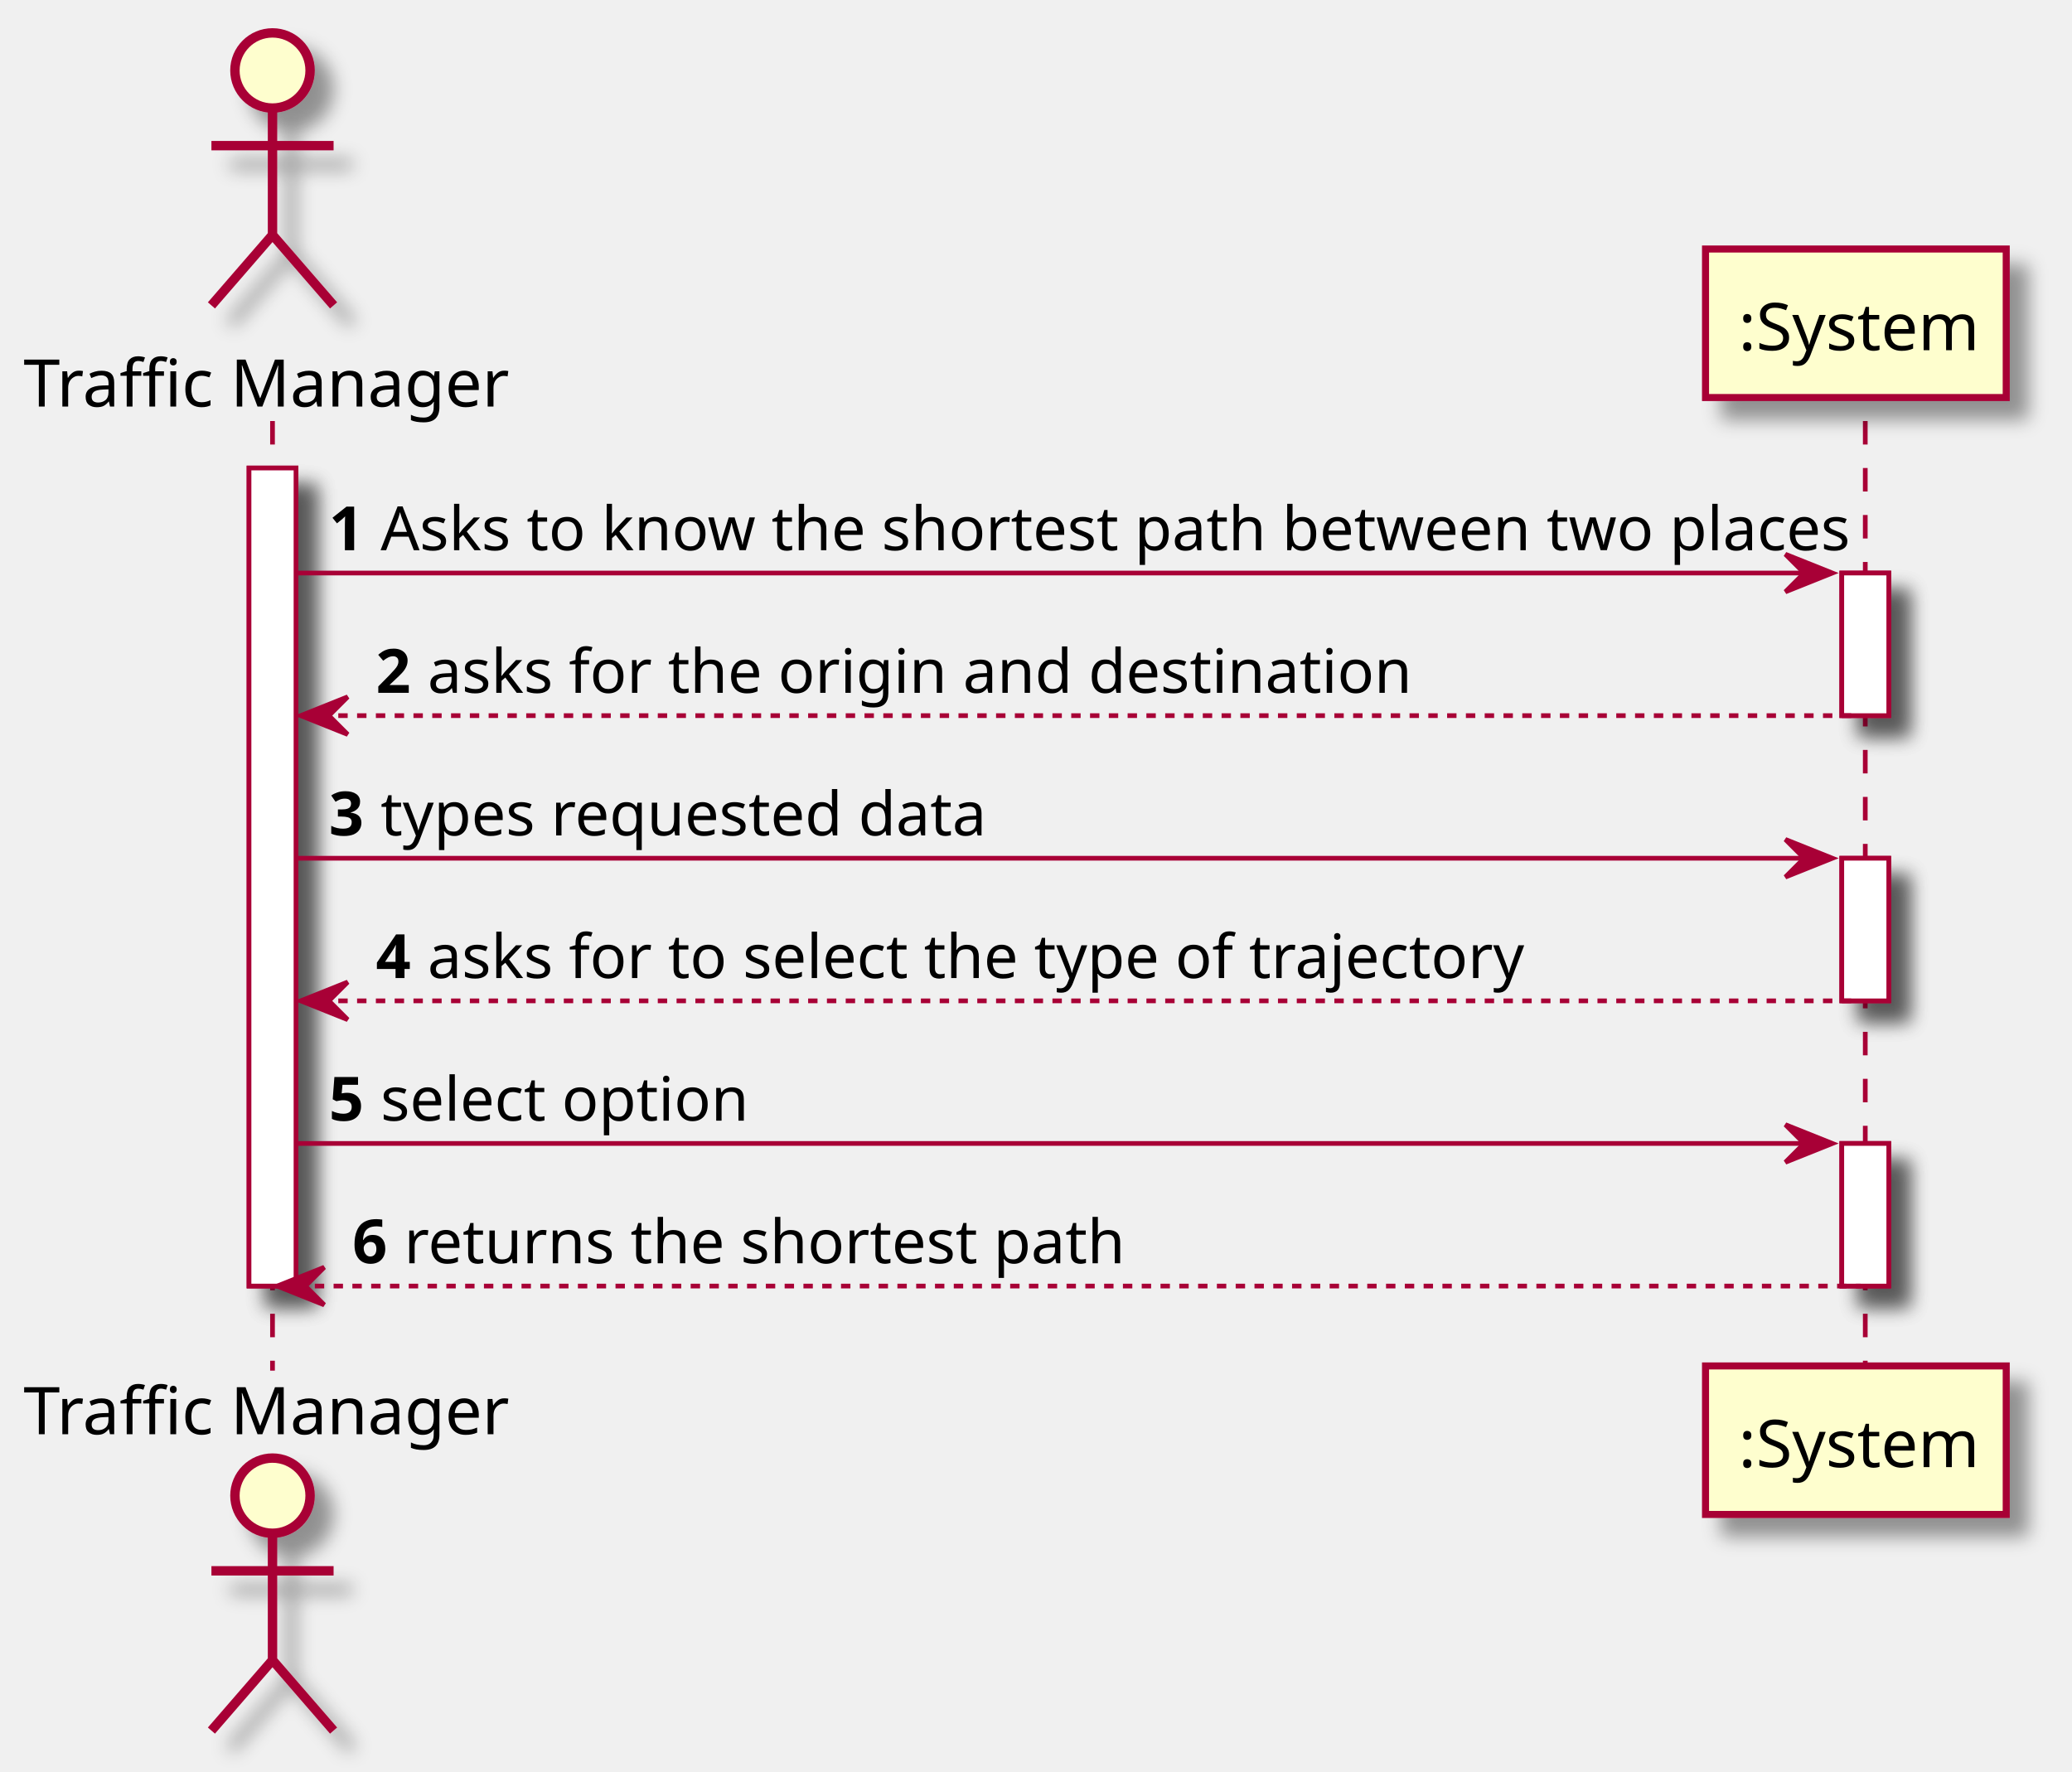
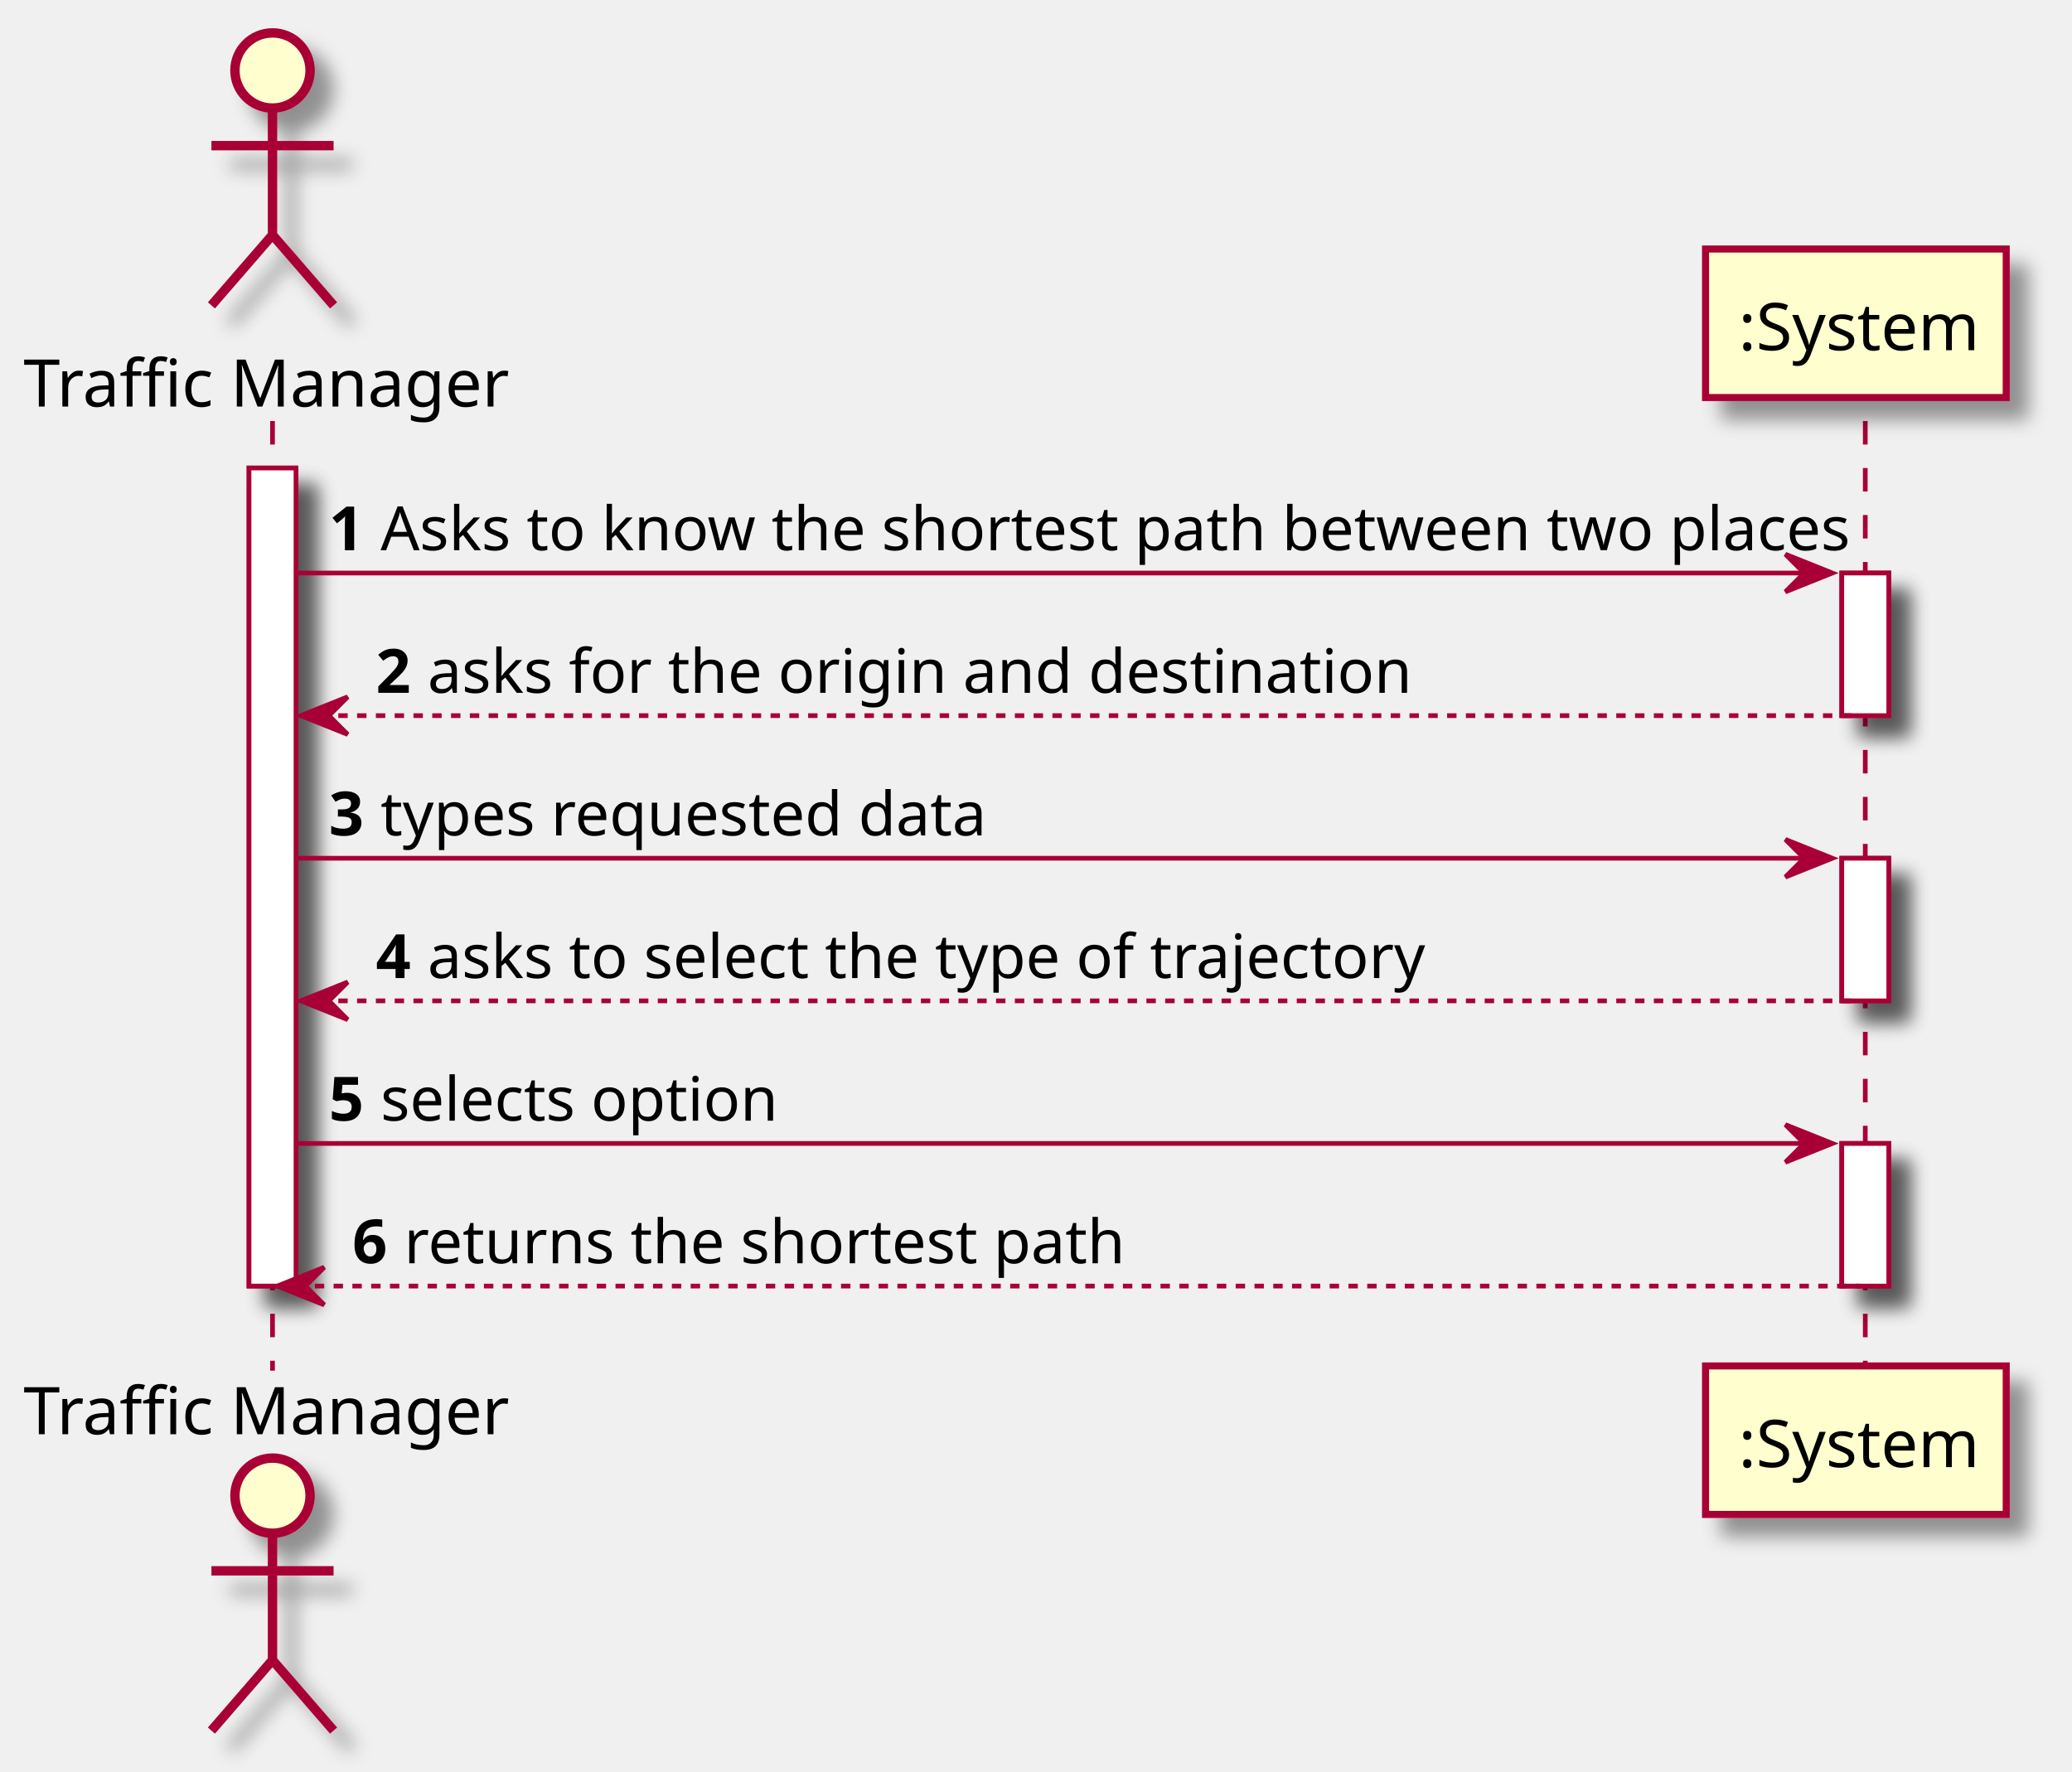
<svg xmlns="http://www.w3.org/2000/svg" contentScriptType="application/ecmascript" contentStyleType="text/css" height="377px" preserveAspectRatio="none" style="width:441px;height:377px;" version="1.1" viewBox="0 0 441 377" width="441px" zoomAndPan="magnify">
  <defs>
-     <filter height="300%" id="f1p7ukxzdvryjm" width="300%" x="-1" y="-1">
+     <filter height="300%" id="f6bi8pxfb6vjg" width="300%" x="-1" y="-1">
      <feGaussianBlur result="blurOut" stdDeviation="2.0" />
      <feColorMatrix in="blurOut" result="blurOut2" type="matrix" values="0 0 0 0 0 0 0 0 0 0 0 0 0 0 0 0 0 0 .4 0" />
      <feOffset dx="4.0" dy="4.0" in="blurOut2" result="blurOut3" />
      <feBlend in="SourceGraphic" in2="blurOut3" mode="normal" />
    </filter>
  </defs>
  <g>
-     <rect fill="#FFFFFF" filter="url(#f1p7ukxzdvryjm)" height="174.109" style="stroke:#A80036;stroke-width:1.0;" width="10" x="53" y="99.609" />
-     <rect fill="#FFFFFF" filter="url(#f1p7ukxzdvryjm)" height="30.352" style="stroke:#A80036;stroke-width:1.0;" width="10" x="392" y="121.961" />
-     <rect fill="#FFFFFF" filter="url(#f1p7ukxzdvryjm)" height="30.352" style="stroke:#A80036;stroke-width:1.0;" width="10" x="392" y="182.664" />
-     <rect fill="#FFFFFF" filter="url(#f1p7ukxzdvryjm)" height="30.352" style="stroke:#A80036;stroke-width:1.0;" width="10" x="392" y="243.367" />
+     <rect fill="#FFFFFF" filter="url(#f6bi8pxfb6vjg)" height="174.109" style="stroke:#A80036;stroke-width:1.0;" width="10" x="53" y="99.609" />
+     <rect fill="#FFFFFF" filter="url(#f6bi8pxfb6vjg)" height="30.352" style="stroke:#A80036;stroke-width:1.0;" width="10" x="392" y="121.961" />
+     <rect fill="#FFFFFF" filter="url(#f6bi8pxfb6vjg)" height="30.352" style="stroke:#A80036;stroke-width:1.0;" width="10" x="392" y="182.664" />
+     <rect fill="#FFFFFF" filter="url(#f6bi8pxfb6vjg)" height="30.352" style="stroke:#A80036;stroke-width:1.0;" width="10" x="392" y="243.367" />
    <line style="stroke:#A80036;stroke-width:1.0;stroke-dasharray:5.0,5.0;" x1="58" x2="58" y1="89.609" y2="291.719" />
    <line style="stroke:#A80036;stroke-width:1.0;stroke-dasharray:5.0,5.0;" x1="397" x2="397" y1="89.609" y2="291.719" />
    <text fill="#000000" font-family="sans-serif" font-size="14" lengthAdjust="spacing" textLength="100" x="5" y="86.533">Traffic Manager</text>
-     <ellipse cx="58" cy="15" fill="#FEFECE" filter="url(#f1p7ukxzdvryjm)" rx="8" ry="8" style="stroke:#A80036;stroke-width:2.0;" />
-     <path d="M58,23 L58,50 M45,31 L71,31 M58,50 L45,65 M58,50 L71,65 " fill="none" filter="url(#f1p7ukxzdvryjm)" style="stroke:#A80036;stroke-width:2.0;" />
+     <ellipse cx="58" cy="15" fill="#FEFECE" filter="url(#f6bi8pxfb6vjg)" rx="8" ry="8" style="stroke:#A80036;stroke-width:2.0;" />
+     <path d="M58,23 L58,50 M45,31 L71,31 M58,50 L45,65 M58,50 L71,65 " fill="none" filter="url(#f6bi8pxfb6vjg)" style="stroke:#A80036;stroke-width:2.0;" />
    <text fill="#000000" font-family="sans-serif" font-size="14" lengthAdjust="spacing" textLength="100" x="5" y="305.252">Traffic Manager</text>
-     <ellipse cx="58" cy="318.328" fill="#FEFECE" filter="url(#f1p7ukxzdvryjm)" rx="8" ry="8" style="stroke:#A80036;stroke-width:2.0;" />
-     <path d="M58,326.328 L58,353.328 M45,334.328 L71,334.328 M58,353.328 L45,368.328 M58,353.328 L71,368.328 " fill="none" filter="url(#f1p7ukxzdvryjm)" style="stroke:#A80036;stroke-width:2.0;" />
-     <rect fill="#FEFECE" filter="url(#f1p7ukxzdvryjm)" height="31.609" style="stroke:#A80036;stroke-width:1.5;" width="64" x="363" y="53" />
+     <ellipse cx="58" cy="318.328" fill="#FEFECE" filter="url(#f6bi8pxfb6vjg)" rx="8" ry="8" style="stroke:#A80036;stroke-width:2.0;" />
+     <path d="M58,326.328 L58,353.328 M45,334.328 L71,334.328 M58,353.328 L45,368.328 M58,353.328 L71,368.328 " fill="none" filter="url(#f6bi8pxfb6vjg)" style="stroke:#A80036;stroke-width:2.0;" />
+     <rect fill="#FEFECE" filter="url(#f6bi8pxfb6vjg)" height="31.609" style="stroke:#A80036;stroke-width:1.5;" width="64" x="363" y="53" />
    <text fill="#000000" font-family="sans-serif" font-size="14" lengthAdjust="spacing" textLength="50" x="370" y="74.533">:System</text>
-     <rect fill="#FEFECE" filter="url(#f1p7ukxzdvryjm)" height="31.609" style="stroke:#A80036;stroke-width:1.5;" width="64" x="363" y="290.719" />
+     <rect fill="#FEFECE" filter="url(#f6bi8pxfb6vjg)" height="31.609" style="stroke:#A80036;stroke-width:1.5;" width="64" x="363" y="290.719" />
    <text fill="#000000" font-family="sans-serif" font-size="14" lengthAdjust="spacing" textLength="50" x="370" y="312.252">:System</text>
-     <rect fill="#FFFFFF" filter="url(#f1p7ukxzdvryjm)" height="174.109" style="stroke:#A80036;stroke-width:1.0;" width="10" x="53" y="99.609" />
-     <rect fill="#FFFFFF" filter="url(#f1p7ukxzdvryjm)" height="30.352" style="stroke:#A80036;stroke-width:1.0;" width="10" x="392" y="121.961" />
-     <rect fill="#FFFFFF" filter="url(#f1p7ukxzdvryjm)" height="30.352" style="stroke:#A80036;stroke-width:1.0;" width="10" x="392" y="182.664" />
-     <rect fill="#FFFFFF" filter="url(#f1p7ukxzdvryjm)" height="30.352" style="stroke:#A80036;stroke-width:1.0;" width="10" x="392" y="243.367" />
+     <rect fill="#FFFFFF" filter="url(#f6bi8pxfb6vjg)" height="174.109" style="stroke:#A80036;stroke-width:1.0;" width="10" x="53" y="99.609" />
+     <rect fill="#FFFFFF" filter="url(#f6bi8pxfb6vjg)" height="30.352" style="stroke:#A80036;stroke-width:1.0;" width="10" x="392" y="121.961" />
+     <rect fill="#FFFFFF" filter="url(#f6bi8pxfb6vjg)" height="30.352" style="stroke:#A80036;stroke-width:1.0;" width="10" x="392" y="182.664" />
+     <rect fill="#FFFFFF" filter="url(#f6bi8pxfb6vjg)" height="30.352" style="stroke:#A80036;stroke-width:1.0;" width="10" x="392" y="243.367" />
    <polygon fill="#A80036" points="380,117.961,390,121.961,380,125.961,384,121.961" style="stroke:#A80036;stroke-width:1.0;" />
    <line style="stroke:#A80036;stroke-width:1.0;" x1="63" x2="386" y1="121.961" y2="121.961" />
    <text fill="#000000" font-family="sans-serif" font-size="13" font-weight="bold" lengthAdjust="spacing" textLength="7" x="70" y="117.105">1</text>
    <text fill="#000000" font-family="sans-serif" font-size="13" lengthAdjust="spacing" textLength="299" x="81" y="117.105">Asks to know the shortest path between two places</text>
    <polygon fill="#A80036" points="74,148.312,64,152.312,74,156.312,70,152.312" style="stroke:#A80036;stroke-width:1.0;" />
    <line style="stroke:#A80036;stroke-width:1.0;stroke-dasharray:2.0,2.0;" x1="68" x2="396" y1="152.312" y2="152.312" />
    <text fill="#000000" font-family="sans-serif" font-size="13" font-weight="bold" lengthAdjust="spacing" textLength="7" x="80" y="147.456">2</text>
    <text fill="#000000" font-family="sans-serif" font-size="13" lengthAdjust="spacing" textLength="195" x="91" y="147.456">asks for the origin and destination</text>
    <polygon fill="#A80036" points="380,178.664,390,182.664,380,186.664,384,182.664" style="stroke:#A80036;stroke-width:1.0;" />
    <line style="stroke:#A80036;stroke-width:1.0;" x1="63" x2="386" y1="182.664" y2="182.664" />
    <text fill="#000000" font-family="sans-serif" font-size="13" font-weight="bold" lengthAdjust="spacing" textLength="7" x="70" y="177.808">3</text>
    <text fill="#000000" font-family="sans-serif" font-size="13" lengthAdjust="spacing" textLength="122" x="81" y="177.808">types requested data</text>
    <polygon fill="#A80036" points="74,209.016,64,213.016,74,217.016,70,213.016" style="stroke:#A80036;stroke-width:1.0;" />
    <line style="stroke:#A80036;stroke-width:1.0;stroke-dasharray:2.0,2.0;" x1="68" x2="396" y1="213.016" y2="213.016" />
    <text fill="#000000" font-family="sans-serif" font-size="13" font-weight="bold" lengthAdjust="spacing" textLength="7" x="80" y="208.159">4</text>
-     <text fill="#000000" font-family="sans-serif" font-size="13" lengthAdjust="spacing" textLength="223" x="91" y="208.159">asks for to select the type of trajectory</text>
+     <text fill="#000000" font-family="sans-serif" font-size="13" lengthAdjust="spacing" textLength="205" x="91" y="208.159">asks to select the type of trajectory</text>
    <polygon fill="#A80036" points="380,239.367,390,243.367,380,247.367,384,243.367" style="stroke:#A80036;stroke-width:1.0;" />
    <line style="stroke:#A80036;stroke-width:1.0;" x1="63" x2="386" y1="243.367" y2="243.367" />
    <text fill="#000000" font-family="sans-serif" font-size="13" font-weight="bold" lengthAdjust="spacing" textLength="7" x="70" y="238.511">5</text>
-     <text fill="#000000" font-family="sans-serif" font-size="13" lengthAdjust="spacing" textLength="74" x="81" y="238.511">select option</text>
+     <text fill="#000000" font-family="sans-serif" font-size="13" lengthAdjust="spacing" textLength="81" x="81" y="238.511">selects option</text>
    <polygon fill="#A80036" points="69,269.719,59,273.719,69,277.719,65,273.719" style="stroke:#A80036;stroke-width:1.0;" />
    <line style="stroke:#A80036;stroke-width:1.0;stroke-dasharray:2.0,2.0;" x1="63" x2="396" y1="273.719" y2="273.719" />
    <text fill="#000000" font-family="sans-serif" font-size="13" font-weight="bold" lengthAdjust="spacing" textLength="7" x="75" y="268.862">6</text>
    <text fill="#000000" font-family="sans-serif" font-size="13" lengthAdjust="spacing" textLength="142" x="86" y="268.862">returns the shortest path</text>
  </g>
</svg>
